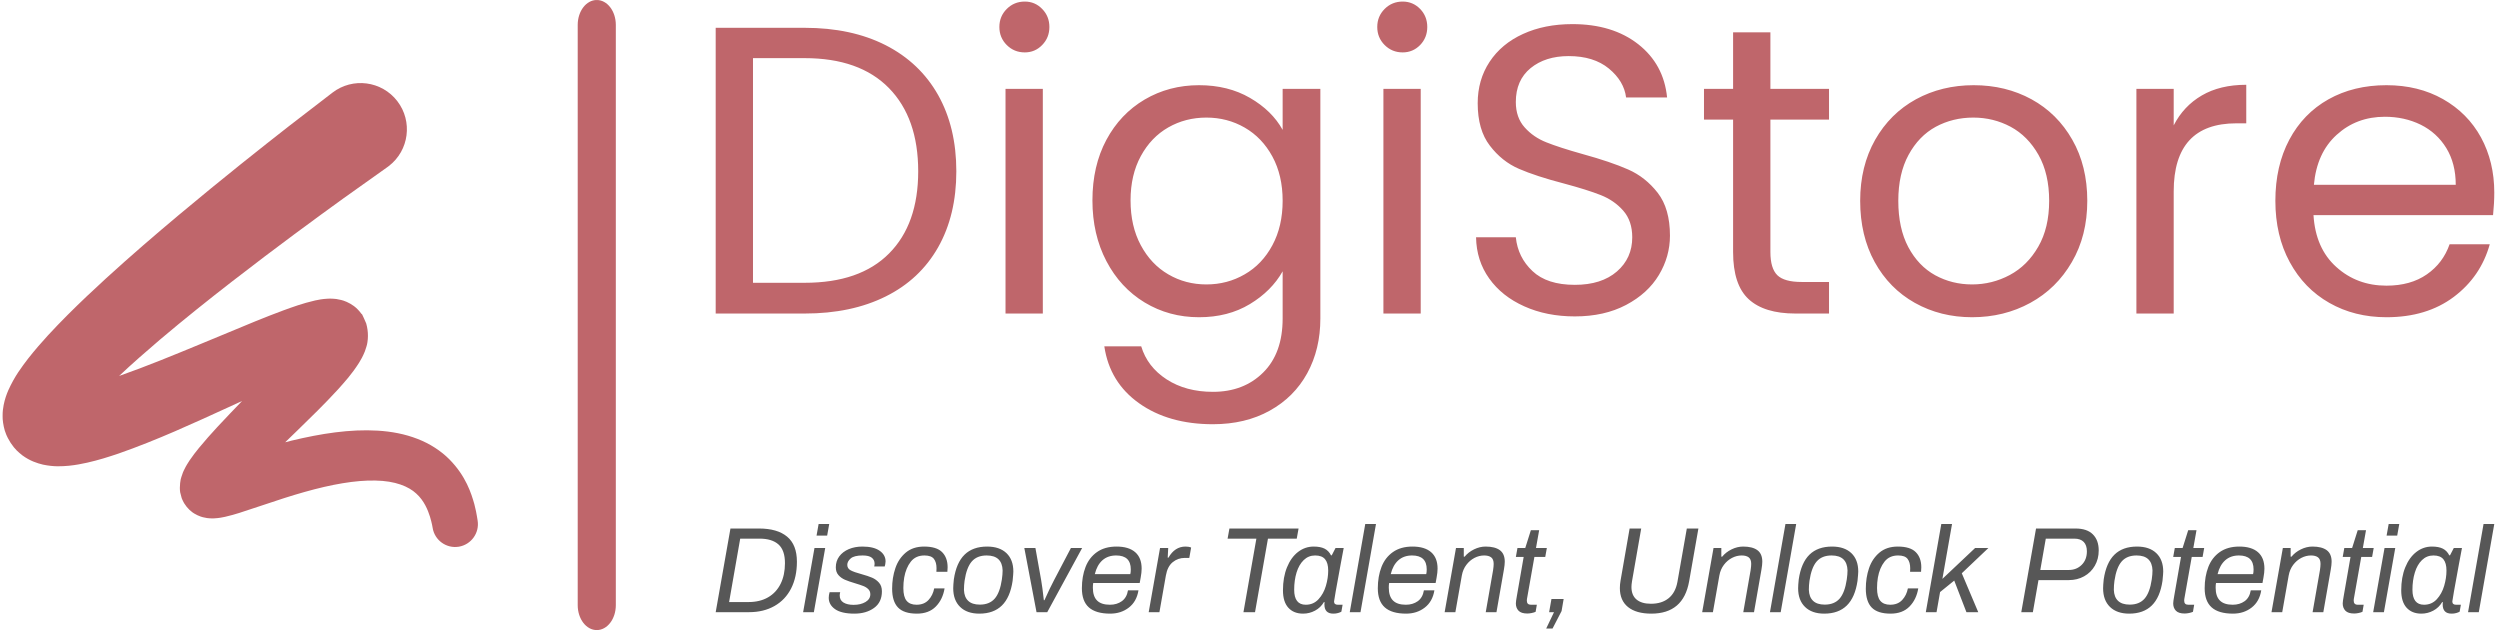
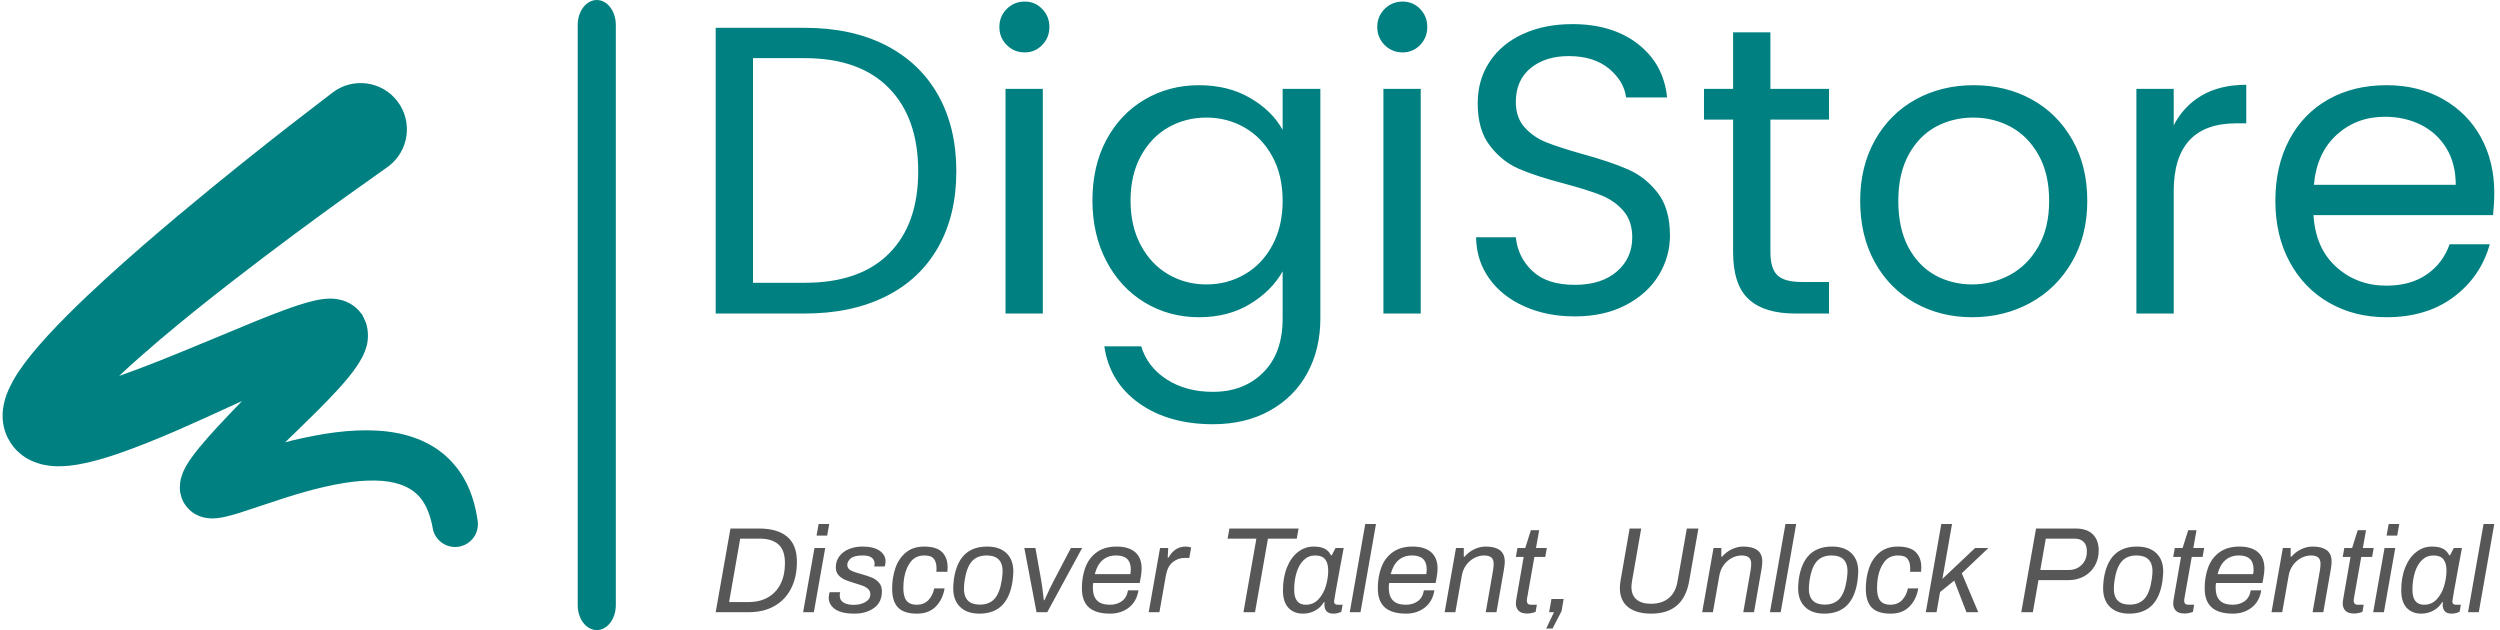
<svg xmlns="http://www.w3.org/2000/svg" version="1.1" width="1500" height="378" viewBox="0 0 1500 378">
  <g transform="matrix(1,0,0,1,-0.9090909,0.02519318)">
    <svg viewBox="0 0 396 100" data-background-color="#f1f1f1" preserveAspectRatio="xMidYMid meet" height="378" width="1500">
      <g id="tight-bounds" transform="matrix(1,0,0,1,0.24,-0.006664862)">
        <svg viewBox="0 0 395.52 100.013" height="100.013" width="395.52">
          <g>
            <svg viewBox="0 0 554.061 140.103" height="100.013" width="395.52">
              <g>
-                 <rect width="8.475" height="140.103" x="127.879" y="0" fill="#bf666b" opacity="1" stroke-width="0" stroke="transparent" fill-opacity="1" class="rect-qz-0" data-fill-palette-color="primary" rx="1%" id="qz-0" data-palette-color="#bf666b" />
+                 <rect width="8.475" height="140.103" x="127.879" y="0" fill="#008080" opacity="1" stroke-width="0" stroke="transparent" fill-opacity="1" class="rect-qz-0" data-fill-palette-color="primary" rx="1%" id="qz-0" data-palette-color="#008080" />
              </g>
              <g transform="matrix(1,0,0,1,158.5406,0.3485143)">
                <svg viewBox="0 0 395.52 139.406" height="139.406" width="395.52">
                  <g id="textblocktransform">
                    <svg viewBox="0 0 395.52 139.406" height="139.406" width="395.52" id="textblock">
                      <g>
                        <svg viewBox="0 0 395.52 93.98" height="93.98" width="395.52">
                          <g transform="matrix(1,0,0,1,0,0)">
-                             <svg width="395.52" viewBox="3.85 -38.05 216.93 51.55" height="93.98" data-palette-color="#bf666b">
-                               <path d="M14.7-34.85Q20.4-34.85 24.58-32.73 28.75-30.6 30.98-26.65 33.2-22.7 33.2-17.35L33.2-17.35Q33.2-12 30.98-8.08 28.75-4.15 24.58-2.08 20.4 0 14.7 0L14.7 0 3.85 0 3.85-34.85 14.7-34.85ZM14.7-3.75Q21.45-3.75 25-7.33 28.55-10.9 28.55-17.35L28.55-17.35Q28.55-23.85 24.98-27.5 21.4-31.15 14.7-31.15L14.7-31.15 8.4-31.15 8.4-3.75 14.7-3.75ZM41.55-31.85Q40.25-31.85 39.35-32.75 38.45-33.65 38.45-34.95L38.45-34.95Q38.45-36.25 39.35-37.15 40.25-38.05 41.55-38.05L41.55-38.05Q42.8-38.05 43.67-37.15 44.55-36.25 44.55-34.95L44.55-34.95Q44.55-33.65 43.67-32.75 42.8-31.85 41.55-31.85L41.55-31.85ZM39.2-27.4L43.75-27.4 43.75 0 39.2 0 39.2-27.4ZM62.8-27.85Q66.35-27.85 69.02-26.3 71.7-24.75 73-22.4L73-22.4 73-27.4 77.6-27.4 77.6 0.6Q77.6 4.35 76 7.28 74.4 10.2 71.42 11.85 68.45 13.5 64.5 13.5L64.5 13.5Q59.1 13.5 55.5 10.95 51.9 8.4 51.25 4L51.25 4 55.75 4Q56.5 6.5 58.85 8.03 61.2 9.55 64.5 9.55L64.5 9.55Q68.25 9.55 70.62 7.2 73 4.85 73 0.6L73 0.6 73-5.15Q71.65-2.75 69-1.15 66.35 0.45 62.8 0.45L62.8 0.45Q59.15 0.45 56.17-1.35 53.2-3.15 51.5-6.4 49.8-9.65 49.8-13.8L49.8-13.8Q49.8-18 51.5-21.18 53.2-24.35 56.17-26.1 59.15-27.85 62.8-27.85L62.8-27.85ZM73-13.75Q73-16.85 71.75-19.15 70.5-21.45 68.37-22.68 66.25-23.9 63.7-23.9L63.7-23.9Q61.15-23.9 59.05-22.7 56.95-21.5 55.7-19.2 54.45-16.9 54.45-13.8L54.45-13.8Q54.45-10.65 55.7-8.33 56.95-6 59.05-4.78 61.15-3.55 63.7-3.55L63.7-3.55Q66.25-3.55 68.37-4.78 70.5-6 71.75-8.33 73-10.65 73-13.75L73-13.75ZM87.64-31.85Q86.34-31.85 85.44-32.75 84.54-33.65 84.54-34.95L84.54-34.95Q84.54-36.25 85.44-37.15 86.34-38.05 87.64-38.05L87.64-38.05Q88.89-38.05 89.77-37.15 90.64-36.25 90.64-34.95L90.64-34.95Q90.64-33.65 89.77-32.75 88.89-31.85 87.64-31.85L87.64-31.85ZM85.29-27.4L89.84-27.4 89.84 0 85.29 0 85.29-27.4ZM108.64 0.35Q105.19 0.35 102.47-0.88 99.74-2.1 98.19-4.28 96.64-6.45 96.59-9.3L96.59-9.3 101.44-9.3Q101.69-6.85 103.47-5.18 105.24-3.5 108.64-3.5L108.64-3.5Q111.89-3.5 113.77-5.13 115.64-6.75 115.64-9.3L115.64-9.3Q115.64-11.3 114.54-12.55 113.44-13.8 111.79-14.45 110.14-15.1 107.34-15.85L107.34-15.85Q103.89-16.75 101.82-17.65 99.74-18.55 98.27-20.48 96.79-22.4 96.79-25.65L96.79-25.65Q96.79-28.5 98.24-30.7 99.69-32.9 102.32-34.1 104.94-35.3 108.34-35.3L108.34-35.3Q113.24-35.3 116.37-32.85 119.49-30.4 119.89-26.35L119.89-26.35 114.89-26.35Q114.64-28.35 112.79-29.88 110.94-31.4 107.89-31.4L107.89-31.4Q105.04-31.4 103.24-29.93 101.44-28.45 101.44-25.8L101.44-25.8Q101.44-23.9 102.52-22.7 103.59-21.5 105.17-20.88 106.74-20.25 109.59-19.45L109.59-19.45Q113.04-18.5 115.14-17.57 117.24-16.65 118.74-14.73 120.24-12.8 120.24-9.5L120.24-9.5Q120.24-6.95 118.89-4.7 117.54-2.45 114.89-1.05 112.24 0.35 108.64 0.35L108.64 0.35ZM139.64-23.65L132.49-23.65 132.49-7.5Q132.49-5.5 133.34-4.67 134.19-3.85 136.29-3.85L136.29-3.85 139.64-3.85 139.64 0 135.54 0Q131.74 0 129.84-1.75 127.94-3.5 127.94-7.5L127.94-7.5 127.94-23.65 124.39-23.65 124.39-27.4 127.94-27.4 127.94-34.3 132.49-34.3 132.49-27.4 139.64-27.4 139.64-23.65ZM157.09 0.45Q153.24 0.45 150.11-1.3 146.99-3.05 145.21-6.28 143.44-9.5 143.44-13.75L143.44-13.75Q143.44-17.95 145.26-21.18 147.09-24.4 150.24-26.13 153.39-27.85 157.29-27.85L157.29-27.85Q161.19-27.85 164.34-26.13 167.49-24.4 169.31-21.2 171.14-18 171.14-13.75L171.14-13.75Q171.14-9.5 169.26-6.28 167.39-3.05 164.19-1.3 160.99 0.45 157.09 0.45L157.09 0.45ZM157.09-3.55Q159.54-3.55 161.69-4.7 163.84-5.85 165.16-8.15 166.49-10.45 166.49-13.75L166.49-13.75Q166.49-17.05 165.19-19.35 163.89-21.65 161.79-22.78 159.69-23.9 157.24-23.9L157.24-23.9Q154.74-23.9 152.66-22.78 150.59-21.65 149.34-19.35 148.09-17.05 148.09-13.75L148.09-13.75Q148.09-10.4 149.31-8.1 150.54-5.8 152.59-4.67 154.64-3.55 157.09-3.55L157.09-3.55ZM181.68-22.95Q182.88-25.3 185.11-26.6 187.33-27.9 190.53-27.9L190.53-27.9 190.53-23.2 189.33-23.2Q181.68-23.2 181.68-14.9L181.68-14.9 181.68 0 177.13 0 177.13-27.4 181.68-27.4 181.68-22.95ZM220.78-14.75Q220.78-13.45 220.63-12L220.63-12 198.73-12Q198.98-7.95 201.51-5.68 204.03-3.4 207.63-3.4L207.63-3.4Q210.58-3.4 212.56-4.78 214.53-6.15 215.33-8.45L215.33-8.45 220.23-8.45Q219.13-4.5 215.83-2.02 212.53 0.45 207.63 0.45L207.63 0.45Q203.73 0.45 200.66-1.3 197.58-3.05 195.83-6.28 194.08-9.5 194.08-13.75L194.08-13.75Q194.08-18 195.78-21.2 197.48-24.4 200.56-26.13 203.63-27.85 207.63-27.85L207.63-27.85Q211.53-27.85 214.53-26.15 217.53-24.45 219.16-21.48 220.78-18.5 220.78-14.75L220.78-14.75ZM216.08-15.7Q216.08-18.3 214.93-20.18 213.78-22.05 211.81-23.03 209.83-24 207.43-24L207.43-24Q203.98-24 201.56-21.8 199.13-19.6 198.78-15.7L198.78-15.7 216.08-15.7Z" opacity="1" transform="matrix(1,0,0,1,0,0)" fill="#bf666b" class="wordmark-text-0" data-fill-palette-color="primary" id="text-0" />
+                             <svg width="395.52" viewBox="3.85 -38.05 216.93 51.55" height="93.98" data-palette-color="#008080">
+                               <path d="M14.7-34.85Q20.4-34.85 24.58-32.73 28.75-30.6 30.98-26.65 33.2-22.7 33.2-17.35L33.2-17.35Q33.2-12 30.98-8.08 28.75-4.15 24.58-2.08 20.4 0 14.7 0L14.7 0 3.85 0 3.85-34.85 14.7-34.85ZM14.7-3.75Q21.45-3.75 25-7.33 28.55-10.9 28.55-17.35L28.55-17.35Q28.55-23.85 24.98-27.5 21.4-31.15 14.7-31.15L14.7-31.15 8.4-31.15 8.4-3.75 14.7-3.75ZM41.55-31.85Q40.25-31.85 39.35-32.75 38.45-33.65 38.45-34.95L38.45-34.95Q38.45-36.25 39.35-37.15 40.25-38.05 41.55-38.05L41.55-38.05Q42.8-38.05 43.67-37.15 44.55-36.25 44.55-34.95L44.55-34.95Q44.55-33.65 43.67-32.75 42.8-31.85 41.55-31.85L41.55-31.85ZM39.2-27.4L43.75-27.4 43.75 0 39.2 0 39.2-27.4ZM62.8-27.85Q66.35-27.85 69.02-26.3 71.7-24.75 73-22.4L73-22.4 73-27.4 77.6-27.4 77.6 0.6Q77.6 4.35 76 7.28 74.4 10.2 71.42 11.85 68.45 13.5 64.5 13.5L64.5 13.5Q59.1 13.5 55.5 10.95 51.9 8.4 51.25 4L51.25 4 55.75 4Q56.5 6.5 58.85 8.03 61.2 9.55 64.5 9.55L64.5 9.55Q68.25 9.55 70.62 7.2 73 4.85 73 0.6L73 0.6 73-5.15Q71.65-2.75 69-1.15 66.35 0.45 62.8 0.45L62.8 0.45Q59.15 0.45 56.17-1.35 53.2-3.15 51.5-6.4 49.8-9.65 49.8-13.8L49.8-13.8Q49.8-18 51.5-21.18 53.2-24.35 56.17-26.1 59.15-27.85 62.8-27.85L62.8-27.85ZM73-13.75Q73-16.85 71.75-19.15 70.5-21.45 68.37-22.68 66.25-23.9 63.7-23.9L63.7-23.9Q61.15-23.9 59.05-22.7 56.95-21.5 55.7-19.2 54.45-16.9 54.45-13.8L54.45-13.8Q54.45-10.65 55.7-8.33 56.95-6 59.05-4.78 61.15-3.55 63.7-3.55L63.7-3.55Q66.25-3.55 68.37-4.78 70.5-6 71.75-8.33 73-10.65 73-13.75L73-13.75ZM87.64-31.85Q86.34-31.85 85.44-32.75 84.54-33.65 84.54-34.95L84.54-34.95Q84.54-36.25 85.44-37.15 86.34-38.05 87.64-38.05L87.64-38.05Q88.89-38.05 89.77-37.15 90.64-36.25 90.64-34.95L90.64-34.95Q90.64-33.65 89.77-32.75 88.89-31.85 87.64-31.85L87.64-31.85ZM85.29-27.4L89.84-27.4 89.84 0 85.29 0 85.29-27.4ZM108.64 0.35Q105.19 0.35 102.47-0.88 99.74-2.1 98.19-4.28 96.64-6.45 96.59-9.3L96.59-9.3 101.44-9.3Q101.69-6.85 103.47-5.18 105.24-3.5 108.64-3.5L108.64-3.5Q111.89-3.5 113.77-5.13 115.64-6.75 115.64-9.3L115.64-9.3Q115.64-11.3 114.54-12.55 113.44-13.8 111.79-14.45 110.14-15.1 107.34-15.85L107.34-15.85Q103.89-16.75 101.82-17.65 99.74-18.55 98.27-20.48 96.79-22.4 96.79-25.65L96.79-25.65Q96.79-28.5 98.24-30.7 99.69-32.9 102.32-34.1 104.94-35.3 108.34-35.3L108.34-35.3Q113.24-35.3 116.37-32.85 119.49-30.4 119.89-26.35L119.89-26.35 114.89-26.35Q114.64-28.35 112.79-29.88 110.94-31.4 107.89-31.4L107.89-31.4Q105.04-31.4 103.24-29.93 101.44-28.45 101.44-25.8L101.44-25.8Q101.44-23.9 102.52-22.7 103.59-21.5 105.17-20.88 106.74-20.25 109.59-19.45L109.59-19.45Q113.04-18.5 115.14-17.57 117.24-16.65 118.74-14.73 120.24-12.8 120.24-9.5L120.24-9.5Q120.24-6.95 118.89-4.7 117.54-2.45 114.89-1.05 112.24 0.35 108.64 0.35L108.64 0.35ZM139.64-23.65L132.49-23.65 132.49-7.5Q132.49-5.5 133.34-4.67 134.19-3.85 136.29-3.85L136.29-3.85 139.64-3.85 139.64 0 135.54 0Q131.74 0 129.84-1.75 127.94-3.5 127.94-7.5L127.94-7.5 127.94-23.65 124.39-23.65 124.39-27.4 127.94-27.4 127.94-34.3 132.49-34.3 132.49-27.4 139.64-27.4 139.64-23.65ZM157.09 0.45Q153.24 0.45 150.11-1.3 146.99-3.05 145.21-6.28 143.44-9.5 143.44-13.75L143.44-13.75Q143.44-17.95 145.26-21.18 147.09-24.4 150.24-26.13 153.39-27.85 157.29-27.85L157.29-27.85Q161.19-27.85 164.34-26.13 167.49-24.4 169.31-21.2 171.14-18 171.14-13.75L171.14-13.75Q171.14-9.5 169.26-6.28 167.39-3.05 164.19-1.3 160.99 0.45 157.09 0.45L157.09 0.45ZM157.09-3.55Q159.54-3.55 161.69-4.7 163.84-5.85 165.16-8.15 166.49-10.45 166.49-13.75L166.49-13.75Q166.49-17.05 165.19-19.35 163.89-21.65 161.79-22.78 159.69-23.9 157.24-23.9L157.24-23.9Q154.74-23.9 152.66-22.78 150.59-21.65 149.34-19.35 148.09-17.05 148.09-13.75L148.09-13.75Q148.09-10.4 149.31-8.1 150.54-5.8 152.59-4.67 154.64-3.55 157.09-3.55L157.09-3.55ZM181.68-22.95Q182.88-25.3 185.11-26.6 187.33-27.9 190.53-27.9L190.53-27.9 190.53-23.2 189.33-23.2Q181.68-23.2 181.68-14.9L181.68-14.9 181.68 0 177.13 0 177.13-27.4 181.68-27.4 181.68-22.95ZM220.78-14.75Q220.78-13.45 220.63-12L220.63-12 198.73-12Q198.98-7.95 201.51-5.68 204.03-3.4 207.63-3.4L207.63-3.4Q210.58-3.4 212.56-4.78 214.53-6.15 215.33-8.45L215.33-8.45 220.23-8.45Q219.13-4.5 215.83-2.02 212.53 0.45 207.63 0.45L207.63 0.45Q203.73 0.45 200.66-1.3 197.58-3.05 195.83-6.28 194.08-9.5 194.08-13.75L194.08-13.75Q194.08-18 195.78-21.2 197.48-24.4 200.56-26.13 203.63-27.85 207.63-27.85L207.63-27.85Q211.53-27.85 214.53-26.15 217.53-24.45 219.16-21.48 220.78-18.5 220.78-14.75L220.78-14.75ZM216.08-15.7Q216.08-18.3 214.93-20.18 213.78-22.05 211.81-23.03 209.83-24 207.43-24L207.43-24Q203.98-24 201.56-21.8 199.13-19.6 198.78-15.7L198.78-15.7 216.08-15.7Z" opacity="1" transform="matrix(1,0,0,1,0,0)" fill="#008080" class="wordmark-text-0" data-fill-palette-color="primary" id="text-0" />
                            </svg>
                          </g>
                        </svg>
                      </g>
                      <g transform="matrix(1,0,0,1,0,116.167)">
                        <svg viewBox="0 0 395.52 23.239" height="23.239" width="395.52">
                          <g transform="matrix(1,0,0,1,0,0)">
                            <svg width="395.52" viewBox="0.9 -36.15 729.22 42.85" height="23.239" data-palette-color="#575757">
                              <path d="M0.9 0L6.95-34.3 18.65-34.3Q26.2-34.3 30.2-30.95 34.2-27.6 34.2-20.7L34.2-20.7Q34.2-14.4 31.83-9.73 29.45-5.05 25-2.53 20.55 0 14.6 0L14.6 0 0.9 0ZM6.4-4.15L14.35-4.15Q19.05-4.15 22.4-6.1 25.75-8.05 27.53-11.65 29.3-15.25 29.3-20.1L29.3-20.1Q29.3-25.4 26.63-27.78 23.95-30.15 18.9-30.15L18.9-30.15 10.95-30.15 6.4-4.15ZM42.25-31.4L43.1-36.15 47.45-36.15 46.6-31.4 42.25-31.4ZM36.75 0L41.4-26.3 45.8-26.3 41.15 0 36.75 0ZM57.8 0.6Q52.45 0.6 49.85-1.23 47.25-3.05 47.25-5.9L47.25-5.9Q47.25-6.95 47.6-8.2L47.6-8.2 51.95-8.2Q51.75-7.45 51.75-6.85L51.75-6.85Q51.75-4.9 53.3-3.95 54.85-3 57.45-3L57.45-3Q60.35-3 62.32-4.17 64.3-5.35 64.3-7.35L64.3-7.35Q64.3-8.6 63.47-9.43 62.65-10.25 61.42-10.73 60.2-11.2 58.05-11.85L58.05-11.85Q55.5-12.6 53.92-13.28 52.35-13.95 51.25-15.18 50.15-16.4 50.15-18.4L50.15-18.4Q50.15-20.95 51.57-22.88 53-24.8 55.47-25.85 57.95-26.9 61.05-26.9L61.05-26.9Q65.65-26.9 68.1-25.2 70.55-23.5 70.55-20.8L70.55-20.8Q70.55-20.3 70.42-19.65 70.3-19 70.2-18.75L70.2-18.75 65.9-18.75Q66.05-19.35 66.05-19.9L66.05-19.9Q66.05-21.4 64.9-22.33 63.75-23.25 61.15-23.25L61.15-23.25Q57.65-23.25 56.25-22.03 54.85-20.8 54.85-19.4L54.85-19.4Q54.85-17.9 56.25-17.15 57.65-16.4 60.65-15.6L60.65-15.6Q63.35-14.85 65-14.15 66.65-13.45 67.85-12.1 69.05-10.75 69.05-8.55L69.05-8.55Q69.05-4.05 65.82-1.73 62.6 0.6 57.8 0.6L57.8 0.6ZM83.39 0.6Q78.09 0.6 75.67-1.9 73.24-4.4 73.24-9.65L73.24-9.65Q73.24-14.15 74.57-18.05 75.89-21.95 78.84-24.43 81.79-26.9 86.34-26.9L86.34-26.9Q91.44-26.9 93.72-24.63 95.99-22.35 95.99-18.4L95.99-18.4Q95.99-17.75 95.89-16.55L95.89-16.55 91.39-16.55Q91.44-17.05 91.44-18L91.44-18Q91.44-20.45 90.37-21.85 89.29-23.25 86.49-23.25L86.49-23.25Q82.89-23.25 80.89-20.7 78.89-18.15 78.19-14.2L78.19-14.2Q77.84-12.15 77.84-9.9L77.84-9.9Q77.84-6.25 79.19-4.65 80.54-3.05 83.24-3.05L83.24-3.05Q86.34-3.05 88.14-4.98 89.94-6.9 90.49-9.75L90.49-9.75 94.74-9.75Q93.99-5.2 91.14-2.3 88.29 0.6 83.39 0.6L83.39 0.6ZM108.99 0.6Q103.94 0.6 101.12-2.15 98.29-4.9 98.29-9.8L98.29-9.8Q98.29-11.1 98.54-13.45L98.54-13.45Q99.54-20.25 102.94-23.58 106.34-26.9 112.19-26.9L112.19-26.9Q117.29-26.9 120.12-24.2 122.94-21.5 122.94-16.65L122.94-16.65Q122.94-15.85 122.64-12.85L122.64-12.85Q121.64-6.05 118.24-2.73 114.84 0.6 108.99 0.6L108.99 0.6ZM109.19-3.1Q113.14-3.1 115.29-5.55 117.44-8 118.24-13.45L118.24-13.45Q118.54-15.55 118.54-17.15L118.54-17.15Q118.44-20.15 116.82-21.7 115.19-23.25 111.99-23.25L111.99-23.25Q108.04-23.25 105.89-20.78 103.74-18.3 102.94-12.85L102.94-12.85Q102.69-11.1 102.69-9.15L102.69-9.15Q102.79-6.2 104.42-4.65 106.04-3.1 109.19-3.1L109.19-3.1ZM132.44 0L127.44-26.3 131.99-26.3 134.34-13.15Q134.84-10.35 135.44-4.9L135.44-4.9 135.69-4.9Q137.99-10.05 139.64-13.15L139.64-13.15 146.54-26.3 151.14-26.3 136.84 0 132.44 0ZM162.64 0.6Q156.79 0.6 153.91-1.95 151.04-4.5 151.04-9.8L151.04-9.8Q151.04-14.65 152.54-18.53 154.04-22.4 157.24-24.65 160.44-26.9 165.24-26.9L165.24-26.9Q170.24-26.9 172.89-24.6 175.54-22.3 175.54-17.85L175.54-17.85Q175.54-16.3 175.14-14.15L175.14-14.15 174.74-11.95 155.69-11.95Q155.54-11.25 155.54-10.05L155.54-10.05Q155.54-6.5 157.26-4.78 158.99-3.05 162.54-3.05L162.54-3.05Q165.39-3.05 167.41-4.5 169.44-5.95 169.94-8.95L169.94-8.95 174.24-8.95Q173.49-4.35 170.29-1.88 167.09 0.6 162.64 0.6L162.64 0.6ZM156.34-15.6L170.89-15.6Q171.09-16.3 171.09-17.55L171.09-17.55Q171.09-23.25 165.09-23.25L165.09-23.25Q161.69-23.25 159.46-21.28 157.24-19.3 156.34-15.6L156.34-15.6ZM178.43 0L183.08-26.3 186.43-26.3 186.23-22.35 186.53-22.35Q189.13-26.9 193.53-26.9L193.53-26.9Q194.88-26.9 195.83-26.5L195.83-26.5 195.08-22.25 193.23-22.25Q190.43-22.25 188.28-20.5 186.13-18.75 185.48-15.05L185.48-15.05 182.83 0 178.43 0ZM217.28 0L222.58-30.15 210.78-30.15 211.53-34.3 239.88-34.3 239.13-30.15 227.33-30.15 222.03 0 217.28 0ZM241.73 0.6Q237.88 0.6 235.68-1.83 233.48-4.25 233.48-8.95L233.48-8.95Q233.48-14.3 235.13-18.38 236.78-22.45 239.65-24.68 242.53-26.9 246.08-26.9L246.08-26.9Q248.83-26.9 250.53-26.05 252.23-25.2 253.18-23.3L253.18-23.3 253.48-23.3 255.03-26.3 258.38-26.3 257.13-19.65Q254.43-5 254.43-4.4L254.43-4.4Q254.43-3.05 255.93-3.05L255.93-3.05 257.93-3.05 257.43-0.2Q256.93 0.1 256.05 0.35 255.18 0.6 254.13 0.6L254.13 0.6Q250.48 0.6 250.48-3.15L250.48-3.15Q250.48-3.8 250.53-4.15L250.53-4.15 250.28-4.15Q248.93-1.85 246.63-0.63 244.33 0.6 241.73 0.6L241.73 0.6ZM242.83-3.05Q245.98-3.05 248.05-5.3 250.13-7.55 251.08-10.78 252.03-14 252.03-17.05L252.03-17.05Q252.03-20.15 250.75-21.7 249.48-23.25 246.68-23.25L246.68-23.25Q243.93-23.25 241.98-21.35 240.03-19.45 239.05-16.25 238.08-13.05 238.08-9.2L238.08-9.2Q238.08-3.05 242.83-3.05L242.83-3.05ZM260.87 0L267.22-36.15 271.62-36.15 265.27 0 260.87 0ZM283.97 0.6Q278.12 0.6 275.25-1.95 272.37-4.5 272.37-9.8L272.37-9.8Q272.37-14.65 273.87-18.53 275.37-22.4 278.57-24.65 281.77-26.9 286.57-26.9L286.57-26.9Q291.57-26.9 294.22-24.6 296.87-22.3 296.87-17.85L296.87-17.85Q296.87-16.3 296.47-14.15L296.47-14.15 296.07-11.95 277.02-11.95Q276.87-11.25 276.87-10.05L276.87-10.05Q276.87-6.5 278.6-4.78 280.32-3.05 283.87-3.05L283.87-3.05Q286.72-3.05 288.75-4.5 290.77-5.95 291.27-8.95L291.27-8.95 295.57-8.95Q294.82-4.35 291.62-1.88 288.42 0.6 283.97 0.6L283.97 0.6ZM277.67-15.6L292.22-15.6Q292.42-16.3 292.42-17.55L292.42-17.55Q292.42-23.25 286.42-23.25L286.42-23.25Q283.02-23.25 280.8-21.28 278.57-19.3 277.67-15.6L277.67-15.6ZM299.77 0L304.42-26.3 307.62-26.3 307.62-22.75 307.97-22.75Q309.47-24.6 311.82-25.75 314.17-26.9 316.57-26.9L316.57-26.9Q320.37-26.9 322.39-25.43 324.42-23.95 324.42-20.7L324.42-20.7Q324.42-19.45 324.07-17.45L324.07-17.45 321.02 0 316.62 0 319.62-17.15Q319.87-18.8 319.87-19.8L319.87-19.8Q319.87-21.7 318.84-22.48 317.82-23.25 315.97-23.25L315.97-23.25Q313.92-23.25 311.99-22.25 310.07-21.25 308.67-19.4 307.27-17.55 306.82-15.05L306.82-15.05 304.17 0 299.77 0ZM333.67 0.55Q331.17 0.55 330.07-0.6 328.97-1.75 328.97-3.6L328.97-3.6Q328.97-4.4 329.42-6.85L329.42-6.85 332.17-22.65 328.97-22.65 329.62-26.3 332.82-26.3 335.12-33.6 338.52-33.6 337.22-26.3 341.67-26.3 341.02-22.65 336.57-22.65 333.52-5.4Q333.47-5.15 333.47-4.75L333.47-4.75Q333.47-3.05 335.12-3.05L335.12-3.05 337.57-3.05 337.07-0.15Q336.42 0.15 335.44 0.35 334.47 0.55 333.67 0.55L333.67 0.55ZM341.41 6.7L344.61 0 342.61 0 343.56-5.4 348.56-5.4 347.71-0.45 344.01 6.7 341.41 6.7ZM384.51 0.6Q378.31 0.6 374.96-2.1 371.61-4.8 371.61-9.9L371.61-9.9Q371.61-11.4 371.91-13.05L371.91-13.05 375.61-34.3 380.36-34.3 376.61-12.8Q376.36-11.3 376.36-10.35L376.36-10.35Q376.36-6.95 378.43-5.2 380.51-3.45 384.36-3.45L384.36-3.45Q388.81-3.45 391.61-5.73 394.41-8 395.21-12.4L395.21-12.4 399.06-34.3 403.81-34.3 400.01-12.65Q397.66 0.6 384.51 0.6L384.51 0.6ZM405.36 0L410.01-26.3 413.21-26.3 413.21-22.75 413.56-22.75Q415.06-24.6 417.41-25.75 419.76-26.9 422.16-26.9L422.16-26.9Q425.96-26.9 427.98-25.43 430.01-23.95 430.01-20.7L430.01-20.7Q430.01-19.45 429.66-17.45L429.66-17.45 426.61 0 422.21 0 425.21-17.15Q425.46-18.8 425.46-19.8L425.46-19.8Q425.46-21.7 424.43-22.48 423.41-23.25 421.56-23.25L421.56-23.25Q419.51-23.25 417.58-22.25 415.66-21.25 414.26-19.4 412.86-17.55 412.41-15.05L412.41-15.05 409.76 0 405.36 0ZM433.15 0L439.5-36.15 443.9-36.15 437.55 0 433.15 0ZM455.4 0.6Q450.35 0.6 447.53-2.15 444.7-4.9 444.7-9.8L444.7-9.8Q444.7-11.1 444.95-13.45L444.95-13.45Q445.95-20.25 449.35-23.58 452.75-26.9 458.6-26.9L458.6-26.9Q463.7-26.9 466.53-24.2 469.35-21.5 469.35-16.65L469.35-16.65Q469.35-15.85 469.05-12.85L469.05-12.85Q468.05-6.05 464.65-2.73 461.25 0.6 455.4 0.6L455.4 0.6ZM455.6-3.1Q459.55-3.1 461.7-5.55 463.85-8 464.65-13.45L464.65-13.45Q464.95-15.55 464.95-17.15L464.95-17.15Q464.85-20.15 463.23-21.7 461.6-23.25 458.4-23.25L458.4-23.25Q454.45-23.25 452.3-20.78 450.15-18.3 449.35-12.85L449.35-12.85Q449.1-11.1 449.1-9.15L449.1-9.15Q449.2-6.2 450.83-4.65 452.45-3.1 455.6-3.1L455.6-3.1ZM482.6 0.6Q477.3 0.6 474.87-1.9 472.45-4.4 472.45-9.65L472.45-9.65Q472.45-14.15 473.77-18.05 475.1-21.95 478.05-24.43 481-26.9 485.55-26.9L485.55-26.9Q490.65-26.9 492.92-24.63 495.2-22.35 495.2-18.4L495.2-18.4Q495.2-17.75 495.1-16.55L495.1-16.55 490.6-16.55Q490.65-17.05 490.65-18L490.65-18Q490.65-20.45 489.57-21.85 488.5-23.25 485.7-23.25L485.7-23.25Q482.1-23.25 480.1-20.7 478.1-18.15 477.4-14.2L477.4-14.2Q477.05-12.15 477.05-9.9L477.05-9.9Q477.05-6.25 478.4-4.65 479.75-3.05 482.45-3.05L482.45-3.05Q485.55-3.05 487.35-4.98 489.15-6.9 489.7-9.75L489.7-9.75 493.95-9.75Q493.2-5.2 490.35-2.3 487.5 0.6 482.6 0.6L482.6 0.6ZM497.05 0L503.4-36.15 507.8-36.15 503.85-13.65 517.25-26.3 522.7-26.3 511.8-15.95 518.55 0 513.7 0 508.7-12.95 502.9-8.25 501.45 0 497.05 0ZM536.19 0L542.24-34.3 558.44-34.3Q563.14-34.3 565.54-31.9 567.94-29.5 567.94-25.3L567.94-25.3Q567.94-21.8 566.34-19.03 564.74-16.25 561.94-14.7 559.14-13.15 555.69-13.15L555.69-13.15 543.24-13.15 540.94 0 536.19 0ZM543.99-17.3L555.69-17.3Q558.84-17.3 560.96-19.4 563.09-21.5 563.09-24.95L563.09-24.95Q563.09-27.45 561.79-28.8 560.49-30.15 557.94-30.15L557.94-30.15 546.24-30.15 543.99-17.3ZM580.44 0.6Q575.39 0.6 572.56-2.15 569.74-4.9 569.74-9.8L569.74-9.8Q569.74-11.1 569.99-13.45L569.99-13.45Q570.99-20.25 574.39-23.58 577.79-26.9 583.64-26.9L583.64-26.9Q588.74-26.9 591.56-24.2 594.39-21.5 594.39-16.65L594.39-16.65Q594.39-15.85 594.09-12.85L594.09-12.85Q593.09-6.05 589.69-2.73 586.29 0.6 580.44 0.6L580.44 0.6ZM580.64-3.1Q584.59-3.1 586.74-5.55 588.89-8 589.69-13.45L589.69-13.45Q589.99-15.55 589.99-17.15L589.99-17.15Q589.89-20.15 588.26-21.7 586.64-23.25 583.44-23.25L583.44-23.25Q579.49-23.25 577.34-20.78 575.19-18.3 574.39-12.85L574.39-12.85Q574.14-11.1 574.14-9.15L574.14-9.15Q574.24-6.2 575.86-4.65 577.49-3.1 580.64-3.1L580.64-3.1ZM603.18 0.55Q600.68 0.55 599.58-0.6 598.48-1.75 598.48-3.6L598.48-3.6Q598.48-4.4 598.93-6.85L598.93-6.85 601.68-22.65 598.48-22.65 599.13-26.3 602.33-26.3 604.63-33.6 608.03-33.6 606.73-26.3 611.18-26.3 610.53-22.65 606.08-22.65 603.03-5.4Q602.98-5.15 602.98-4.75L602.98-4.75Q602.98-3.05 604.63-3.05L604.63-3.05 607.08-3.05 606.58-0.15Q605.93 0.15 604.96 0.35 603.98 0.55 603.18 0.55L603.18 0.55ZM622.98 0.6Q617.13 0.6 614.26-1.95 611.38-4.5 611.38-9.8L611.38-9.8Q611.38-14.65 612.88-18.53 614.38-22.4 617.58-24.65 620.78-26.9 625.58-26.9L625.58-26.9Q630.58-26.9 633.23-24.6 635.88-22.3 635.88-17.85L635.88-17.85Q635.88-16.3 635.48-14.15L635.48-14.15 635.08-11.95 616.03-11.95Q615.88-11.25 615.88-10.05L615.88-10.05Q615.88-6.5 617.61-4.78 619.33-3.05 622.88-3.05L622.88-3.05Q625.73-3.05 627.76-4.5 629.78-5.95 630.28-8.95L630.28-8.95 634.58-8.95Q633.83-4.35 630.63-1.88 627.43 0.6 622.98 0.6L622.98 0.6ZM616.68-15.6L631.23-15.6Q631.43-16.3 631.43-17.55L631.43-17.55Q631.43-23.25 625.43-23.25L625.43-23.25Q622.03-23.25 619.81-21.28 617.58-19.3 616.68-15.6L616.68-15.6ZM638.78 0L643.43-26.3 646.63-26.3 646.63-22.75 646.98-22.75Q648.48-24.6 650.83-25.75 653.18-26.9 655.58-26.9L655.58-26.9Q659.38-26.9 661.4-25.43 663.43-23.95 663.43-20.7L663.43-20.7Q663.43-19.45 663.08-17.45L663.08-17.45 660.03 0 655.63 0 658.63-17.15Q658.88-18.8 658.88-19.8L658.88-19.8Q658.88-21.7 657.85-22.48 656.83-23.25 654.98-23.25L654.98-23.25Q652.93-23.25 651-22.25 649.08-21.25 647.68-19.4 646.28-17.55 645.83-15.05L645.83-15.05 643.18 0 638.78 0ZM672.68 0.55Q670.18 0.55 669.08-0.6 667.98-1.75 667.98-3.6L667.98-3.6Q667.98-4.4 668.43-6.85L668.43-6.85 671.18-22.65 667.98-22.65 668.63-26.3 671.83-26.3 674.13-33.6 677.53-33.6 676.23-26.3 680.68-26.3 680.03-22.65 675.58-22.65 672.53-5.4Q672.48-5.15 672.48-4.75L672.48-4.75Q672.48-3.05 674.13-3.05L674.13-3.05 676.58-3.05 676.08-0.15Q675.43 0.15 674.45 0.35 673.48 0.55 672.68 0.55L672.68 0.55ZM685.97-31.4L686.82-36.15 691.17-36.15 690.32-31.4 685.97-31.4ZM680.47 0L685.12-26.3 689.52-26.3 684.87 0 680.47 0ZM700.22 0.6Q696.37 0.6 694.17-1.83 691.97-4.25 691.97-8.95L691.97-8.95Q691.97-14.3 693.62-18.38 695.27-22.45 698.15-24.68 701.02-26.9 704.57-26.9L704.57-26.9Q707.32-26.9 709.02-26.05 710.72-25.2 711.67-23.3L711.67-23.3 711.97-23.3 713.52-26.3 716.87-26.3 715.62-19.65Q712.92-5 712.92-4.4L712.92-4.4Q712.92-3.05 714.42-3.05L714.42-3.05 716.42-3.05 715.92-0.2Q715.42 0.1 714.55 0.35 713.67 0.6 712.62 0.6L712.62 0.6Q708.97 0.6 708.97-3.15L708.97-3.15Q708.97-3.8 709.02-4.15L709.02-4.15 708.77-4.15Q707.42-1.85 705.12-0.63 702.82 0.6 700.22 0.6L700.22 0.6ZM701.32-3.05Q704.47-3.05 706.55-5.3 708.62-7.55 709.57-10.78 710.52-14 710.52-17.05L710.52-17.05Q710.52-20.15 709.25-21.7 707.97-23.25 705.17-23.25L705.17-23.25Q702.42-23.25 700.47-21.35 698.52-19.45 697.55-16.25 696.57-13.05 696.57-9.2L696.57-9.2Q696.57-3.05 701.32-3.05L701.32-3.05ZM719.37 0L725.72-36.15 730.12-36.15 723.77 0 719.37 0Z" opacity="1" transform="matrix(1,0,0,1,0,0)" fill="#575757" class="slogan-text-1" data-fill-palette-color="secondary" id="text-1" />
                            </svg>
                          </g>
                        </svg>
                      </g>
                    </svg>
                  </g>
                </svg>
              </g>
              <g transform="matrix(1,0,0,1,0,18.47126)">
                <svg viewBox="0 0 105.692 103.16" height="103.16" width="105.692">
                  <g>
                    <svg version="1.1" x="0" y="0" viewBox="19.404 26.718 41.71 40.71" enable-background="new 0 0 100 100" xml:space="preserve" height="103.16" width="105.692" class="icon-icon-0" data-fill-palette-color="accent" id="icon-0">
-                       <g fill="#bf666b" data-fill-palette-color="accent">
-                         <path fill="#bf666b" d="M61.087 65.102c0 0-0.021-0.125-0.06-0.367-0.036-0.241-0.108-0.603-0.23-1.077-0.264-0.92-0.723-2.442-2.194-3.928-0.723-0.728-1.699-1.37-2.791-1.789-1.093-0.428-2.286-0.652-3.498-0.724-2.434-0.145-4.971 0.257-7.583 0.883-0.176 0.042-0.356 0.094-0.533 0.139 0.36-0.348 0.718-0.694 1.085-1.049 1.159-1.129 2.344-2.274 3.543-3.581 0.604-0.681 1.195-1.309 1.85-2.338 0.159-0.25 0.34-0.574 0.514-1.003l0.132-0.398 0.057-0.202c0.021-0.077 0.06-0.32 0.071-0.482 0.03-0.363 0.003-0.742-0.069-1.085l-0.055-0.228-0.01-0.038c0.078 0.161-0.496-1.172-0.395-0.826-0.186-0.274-0.458-0.554-0.684-0.72-0.195-0.143-0.412-0.27-0.636-0.369-0.265-0.117-0.324-0.119-0.492-0.169-0.137-0.036-0.306-0.07-0.42-0.085l-0.278-0.025c-0.207-0.014-0.342-0.01-0.462-0.004-0.523 0.027-0.822 0.095-1.123 0.157-1.13 0.263-1.943 0.567-2.802 0.877-0.842 0.311-1.653 0.633-2.457 0.959-1.58 0.654-3.166 1.312-4.752 1.969-2.419 1-4.841 1.997-7.187 2.82 1.172-1.105 2.403-2.18 3.587-3.189 2.182-1.845 4.32-3.545 6.314-5.093 3.993-3.095 7.413-5.59 9.81-7.322 2.401-1.708 3.773-2.683 3.773-2.683l0.076-0.054c0.037-0.026 0.073-0.053 0.109-0.081 1.777-1.368 2.109-3.918 0.742-5.695-1.368-1.778-3.918-2.109-5.695-0.741 0 0-1.371 1.056-3.772 2.903-2.378 1.858-5.757 4.524-9.738 7.857-1.99 1.669-4.128 3.504-6.353 5.533-1.112 1.016-2.245 2.082-3.388 3.225-1.143 1.153-2.294 2.349-3.447 3.812-0.575 0.761-1.16 1.502-1.749 2.801-0.143 0.342-0.292 0.727-0.4 1.273-0.051 0.28-0.097 0.558-0.092 0.965-0.012 0.332 0.06 0.84 0.191 1.284-0.004 0.008 0.243 0.649 0.145 0.389l0.016 0.035 0.032 0.07 0.075 0.156c0.072 0.142 0.153 0.282 0.241 0.418 0.403 0.609 0.677 0.811 1.031 1.103 0.683 0.498 1.296 0.689 1.809 0.814 0.998 0.207 1.654 0.148 2.268 0.1 0.605-0.06 1.119-0.162 1.617-0.272 0.991-0.224 1.872-0.504 2.739-0.797 3.421-1.195 6.548-2.648 9.679-4.078 0.391-0.18 0.781-0.359 1.173-0.539-0.73 0.761-1.463 1.517-2.181 2.293-0.541 0.589-1.076 1.182-1.612 1.837-0.268 0.326-0.54 0.681-0.821 1.092-0.149 0.236-0.289 0.438-0.458 0.791-0.043 0.091-0.071 0.133-0.123 0.266-0.05 0.129-0.095 0.26-0.135 0.393-0.072 0.141-0.184 0.857-0.106 1.339 0.26 1.001 0.079 0.296 0.141 0.528l0.012 0.032c-0.034-0.081 0.11 0.28 0.221 0.44 0.124 0.201 0.279 0.39 0.449 0.55 0.188 0.176 0.355 0.284 0.41 0.314 0.09 0.054 0.183 0.105 0.279 0.15 0.096 0.045 0.193 0.086 0.291 0.12 0.096 0.034 0.128 0.039 0.196 0.058 0.12 0.03 0.241 0.055 0.363 0.073 0.12 0.017 0.165 0.016 0.251 0.023 0.164 0.01 0.306 0.008 0.396 0.001 0.441-0.025 0.685-0.083 0.933-0.134 0.478-0.107 0.857-0.222 1.229-0.336 0.695-0.229 1.38-0.455 2.053-0.677 1.299-0.439 2.521-0.839 3.694-1.168 2.335-0.661 4.48-1.045 6.212-1.001 1.754 0.027 2.921 0.521 3.589 1.143 0.69 0.621 1.015 1.437 1.201 2.023 0.178 0.595 0.23 0.952 0.23 0.952 0.001 0.007 0.004 0.026 0.005 0.034 0.178 1.09 1.205 1.83 2.295 1.653C60.525 67.22 61.265 66.192 61.087 65.102zM37.797 59.978l0.028 0C37.777 59.984 37.751 59.985 37.797 59.978z" data-fill-palette-color="accent" />
+                       <g fill="#008080" data-fill-palette-color="accent">
+                         <path fill="#008080" d="M61.087 65.102c0 0-0.021-0.125-0.06-0.367-0.036-0.241-0.108-0.603-0.23-1.077-0.264-0.92-0.723-2.442-2.194-3.928-0.723-0.728-1.699-1.37-2.791-1.789-1.093-0.428-2.286-0.652-3.498-0.724-2.434-0.145-4.971 0.257-7.583 0.883-0.176 0.042-0.356 0.094-0.533 0.139 0.36-0.348 0.718-0.694 1.085-1.049 1.159-1.129 2.344-2.274 3.543-3.581 0.604-0.681 1.195-1.309 1.85-2.338 0.159-0.25 0.34-0.574 0.514-1.003l0.132-0.398 0.057-0.202c0.021-0.077 0.06-0.32 0.071-0.482 0.03-0.363 0.003-0.742-0.069-1.085l-0.055-0.228-0.01-0.038c0.078 0.161-0.496-1.172-0.395-0.826-0.186-0.274-0.458-0.554-0.684-0.72-0.195-0.143-0.412-0.27-0.636-0.369-0.265-0.117-0.324-0.119-0.492-0.169-0.137-0.036-0.306-0.07-0.42-0.085l-0.278-0.025c-0.207-0.014-0.342-0.01-0.462-0.004-0.523 0.027-0.822 0.095-1.123 0.157-1.13 0.263-1.943 0.567-2.802 0.877-0.842 0.311-1.653 0.633-2.457 0.959-1.58 0.654-3.166 1.312-4.752 1.969-2.419 1-4.841 1.997-7.187 2.82 1.172-1.105 2.403-2.18 3.587-3.189 2.182-1.845 4.32-3.545 6.314-5.093 3.993-3.095 7.413-5.59 9.81-7.322 2.401-1.708 3.773-2.683 3.773-2.683l0.076-0.054c0.037-0.026 0.073-0.053 0.109-0.081 1.777-1.368 2.109-3.918 0.742-5.695-1.368-1.778-3.918-2.109-5.695-0.741 0 0-1.371 1.056-3.772 2.903-2.378 1.858-5.757 4.524-9.738 7.857-1.99 1.669-4.128 3.504-6.353 5.533-1.112 1.016-2.245 2.082-3.388 3.225-1.143 1.153-2.294 2.349-3.447 3.812-0.575 0.761-1.16 1.502-1.749 2.801-0.143 0.342-0.292 0.727-0.4 1.273-0.051 0.28-0.097 0.558-0.092 0.965-0.012 0.332 0.06 0.84 0.191 1.284-0.004 0.008 0.243 0.649 0.145 0.389l0.016 0.035 0.032 0.07 0.075 0.156c0.072 0.142 0.153 0.282 0.241 0.418 0.403 0.609 0.677 0.811 1.031 1.103 0.683 0.498 1.296 0.689 1.809 0.814 0.998 0.207 1.654 0.148 2.268 0.1 0.605-0.06 1.119-0.162 1.617-0.272 0.991-0.224 1.872-0.504 2.739-0.797 3.421-1.195 6.548-2.648 9.679-4.078 0.391-0.18 0.781-0.359 1.173-0.539-0.73 0.761-1.463 1.517-2.181 2.293-0.541 0.589-1.076 1.182-1.612 1.837-0.268 0.326-0.54 0.681-0.821 1.092-0.149 0.236-0.289 0.438-0.458 0.791-0.043 0.091-0.071 0.133-0.123 0.266-0.05 0.129-0.095 0.26-0.135 0.393-0.072 0.141-0.184 0.857-0.106 1.339 0.26 1.001 0.079 0.296 0.141 0.528l0.012 0.032c-0.034-0.081 0.11 0.28 0.221 0.44 0.124 0.201 0.279 0.39 0.449 0.55 0.188 0.176 0.355 0.284 0.41 0.314 0.09 0.054 0.183 0.105 0.279 0.15 0.096 0.045 0.193 0.086 0.291 0.12 0.096 0.034 0.128 0.039 0.196 0.058 0.12 0.03 0.241 0.055 0.363 0.073 0.12 0.017 0.165 0.016 0.251 0.023 0.164 0.01 0.306 0.008 0.396 0.001 0.441-0.025 0.685-0.083 0.933-0.134 0.478-0.107 0.857-0.222 1.229-0.336 0.695-0.229 1.38-0.455 2.053-0.677 1.299-0.439 2.521-0.839 3.694-1.168 2.335-0.661 4.48-1.045 6.212-1.001 1.754 0.027 2.921 0.521 3.589 1.143 0.69 0.621 1.015 1.437 1.201 2.023 0.178 0.595 0.23 0.952 0.23 0.952 0.001 0.007 0.004 0.026 0.005 0.034 0.178 1.09 1.205 1.83 2.295 1.653C60.525 67.22 61.265 66.192 61.087 65.102zM37.797 59.978l0.028 0C37.777 59.984 37.751 59.985 37.797 59.978z" data-fill-palette-color="accent" />
                      </g>
                    </svg>
                  </g>
                </svg>
              </g>
            </svg>
          </g>
          <defs />
        </svg>
        <rect width="395.52" height="100.013" fill="none" stroke="none" visibility="hidden" />
      </g>
    </svg>
  </g>
</svg>
